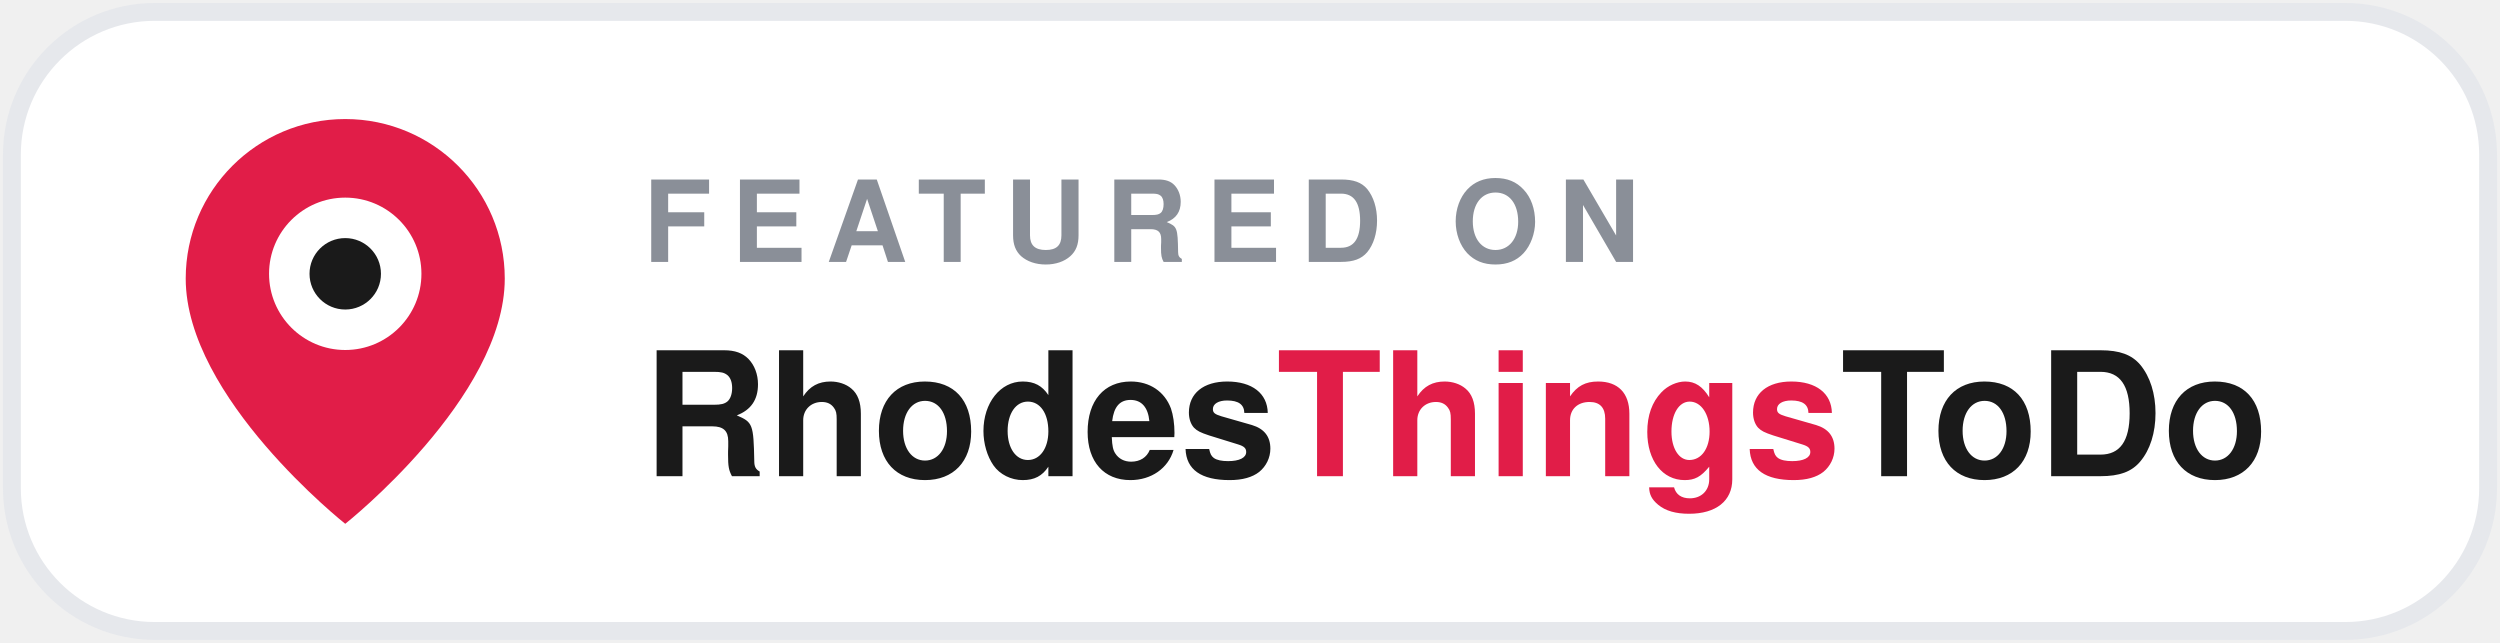
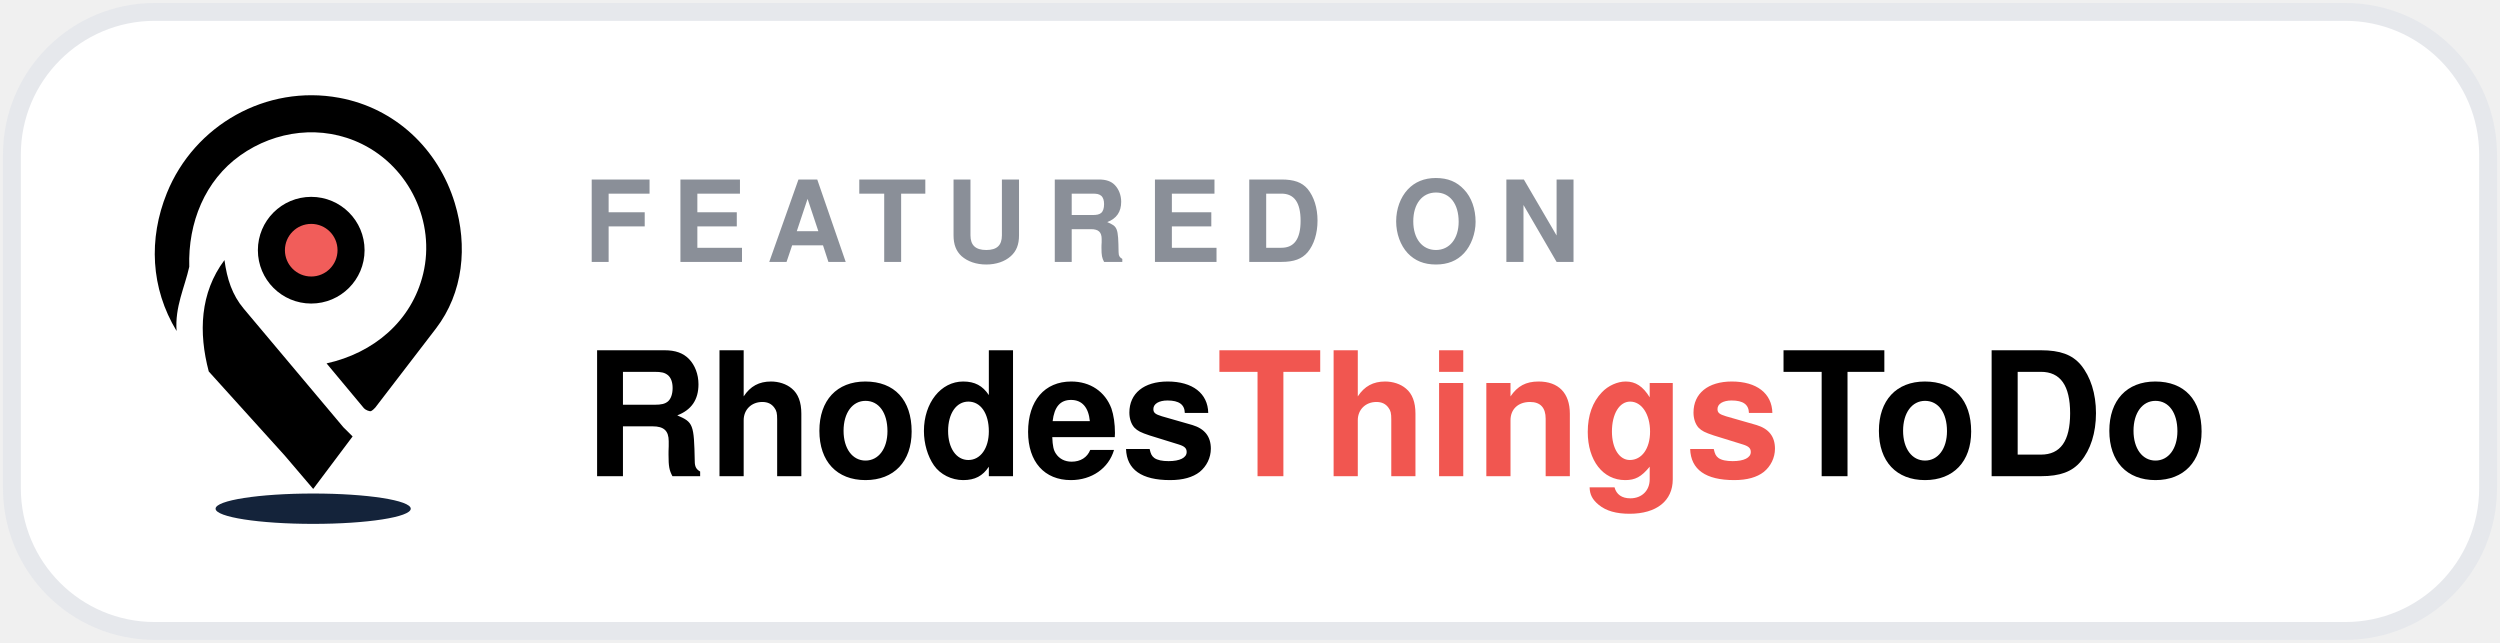
<svg xmlns="http://www.w3.org/2000/svg" width="210" height="54" viewBox="0 0 210 54" role="img" aria-label="Featured on Rhodes Things To Do">
  <rect x="1" y="1" width="208" height="52" rx="12" fill="#ffffff" stroke="#e6e8ec" stroke-width="1.5" />
-   <g transform="translate(12,10)">
-     <path d="M17 0C9.6 0 3.6 6 3.6 13.4 3.6 23.4 17 34 17 34s13.4-10.6 13.4-20.6C30.4 6 24.4 0 17 0z" fill="#e11d48" />
-     <circle cx="17" cy="13" r="6.4" fill="#ffffff" />
-     <circle cx="17" cy="13" r="3" fill="#1a1a1a" />
+   <g transform="translate(13,8) scale(0.17)">
+     <path d="M84.88,132.5c23.19-5.1,42.14-20.87,47.76-44.35,6.09-25.46-6.76-52.46-30.23-64.03-19.78-9.75-42.72-6.79-60.15,5.59s-25.9,33.23-25.21,55.05c-2.25,10.1-7.18,19.89-6.26,31.73C-2.06,95.29-3.13,70.91,5.97,48.38,19.57,14.71,55.13-5.37,91.11,1.26c27.69,5.1,48.99,25.27,57.13,51.99,6.47,21.24,4.26,44.34-9.36,62.09l-29.93,39c-.41.53-1.5,1.47-2.05,1.72-.73.33-2.89-.62-3.53-1.39l-18.48-22.17Z" fill="#000000" />
+     <path d="M78.28,194.53l-14.03-16.46-37.57-41.58c-5.08-19.21-4.37-38.82,7.76-55.04,1.28,9.35,3.77,17.18,9.54,24.04l49.22,58.57,4.56,4.53-19.47,25.94Z" fill="#000000" />
+     <circle cx="77.31" cy="76.57" r="26.36" fill="#000000" />
+     <circle cx="77.31" cy="76.57" r="13" fill="#f15d5a" />
+     <ellipse cx="78.27" cy="204.3" rx="48.22" ry="7.5" fill="#14233a" />
  </g>
-   <text x="54" y="22" font-family="Helvetica, Arial, sans-serif" font-size="9.5" font-weight="700" letter-spacing="1.6" fill="#8a8f98">FEATURED ON</text>
-   <text x="54" y="40" font-family="Helvetica, Arial, sans-serif" font-size="14.5" font-weight="700" fill="#1a1a1a">Rhodes<tspan fill="#e11d48">Things</tspan>ToDo</text>
+   <text x="49" y="22" font-family="Helvetica, Arial, sans-serif" font-size="9.5" font-weight="700" letter-spacing="1.6" fill="#8a8f98">FEATURED ON</text>
+   <text x="49" y="40" font-family="Helvetica, Arial, sans-serif" font-size="14.5" font-weight="700" fill="#000000">Rhodes<tspan fill="#f15650">Things</tspan>ToDo</text>
</svg>
